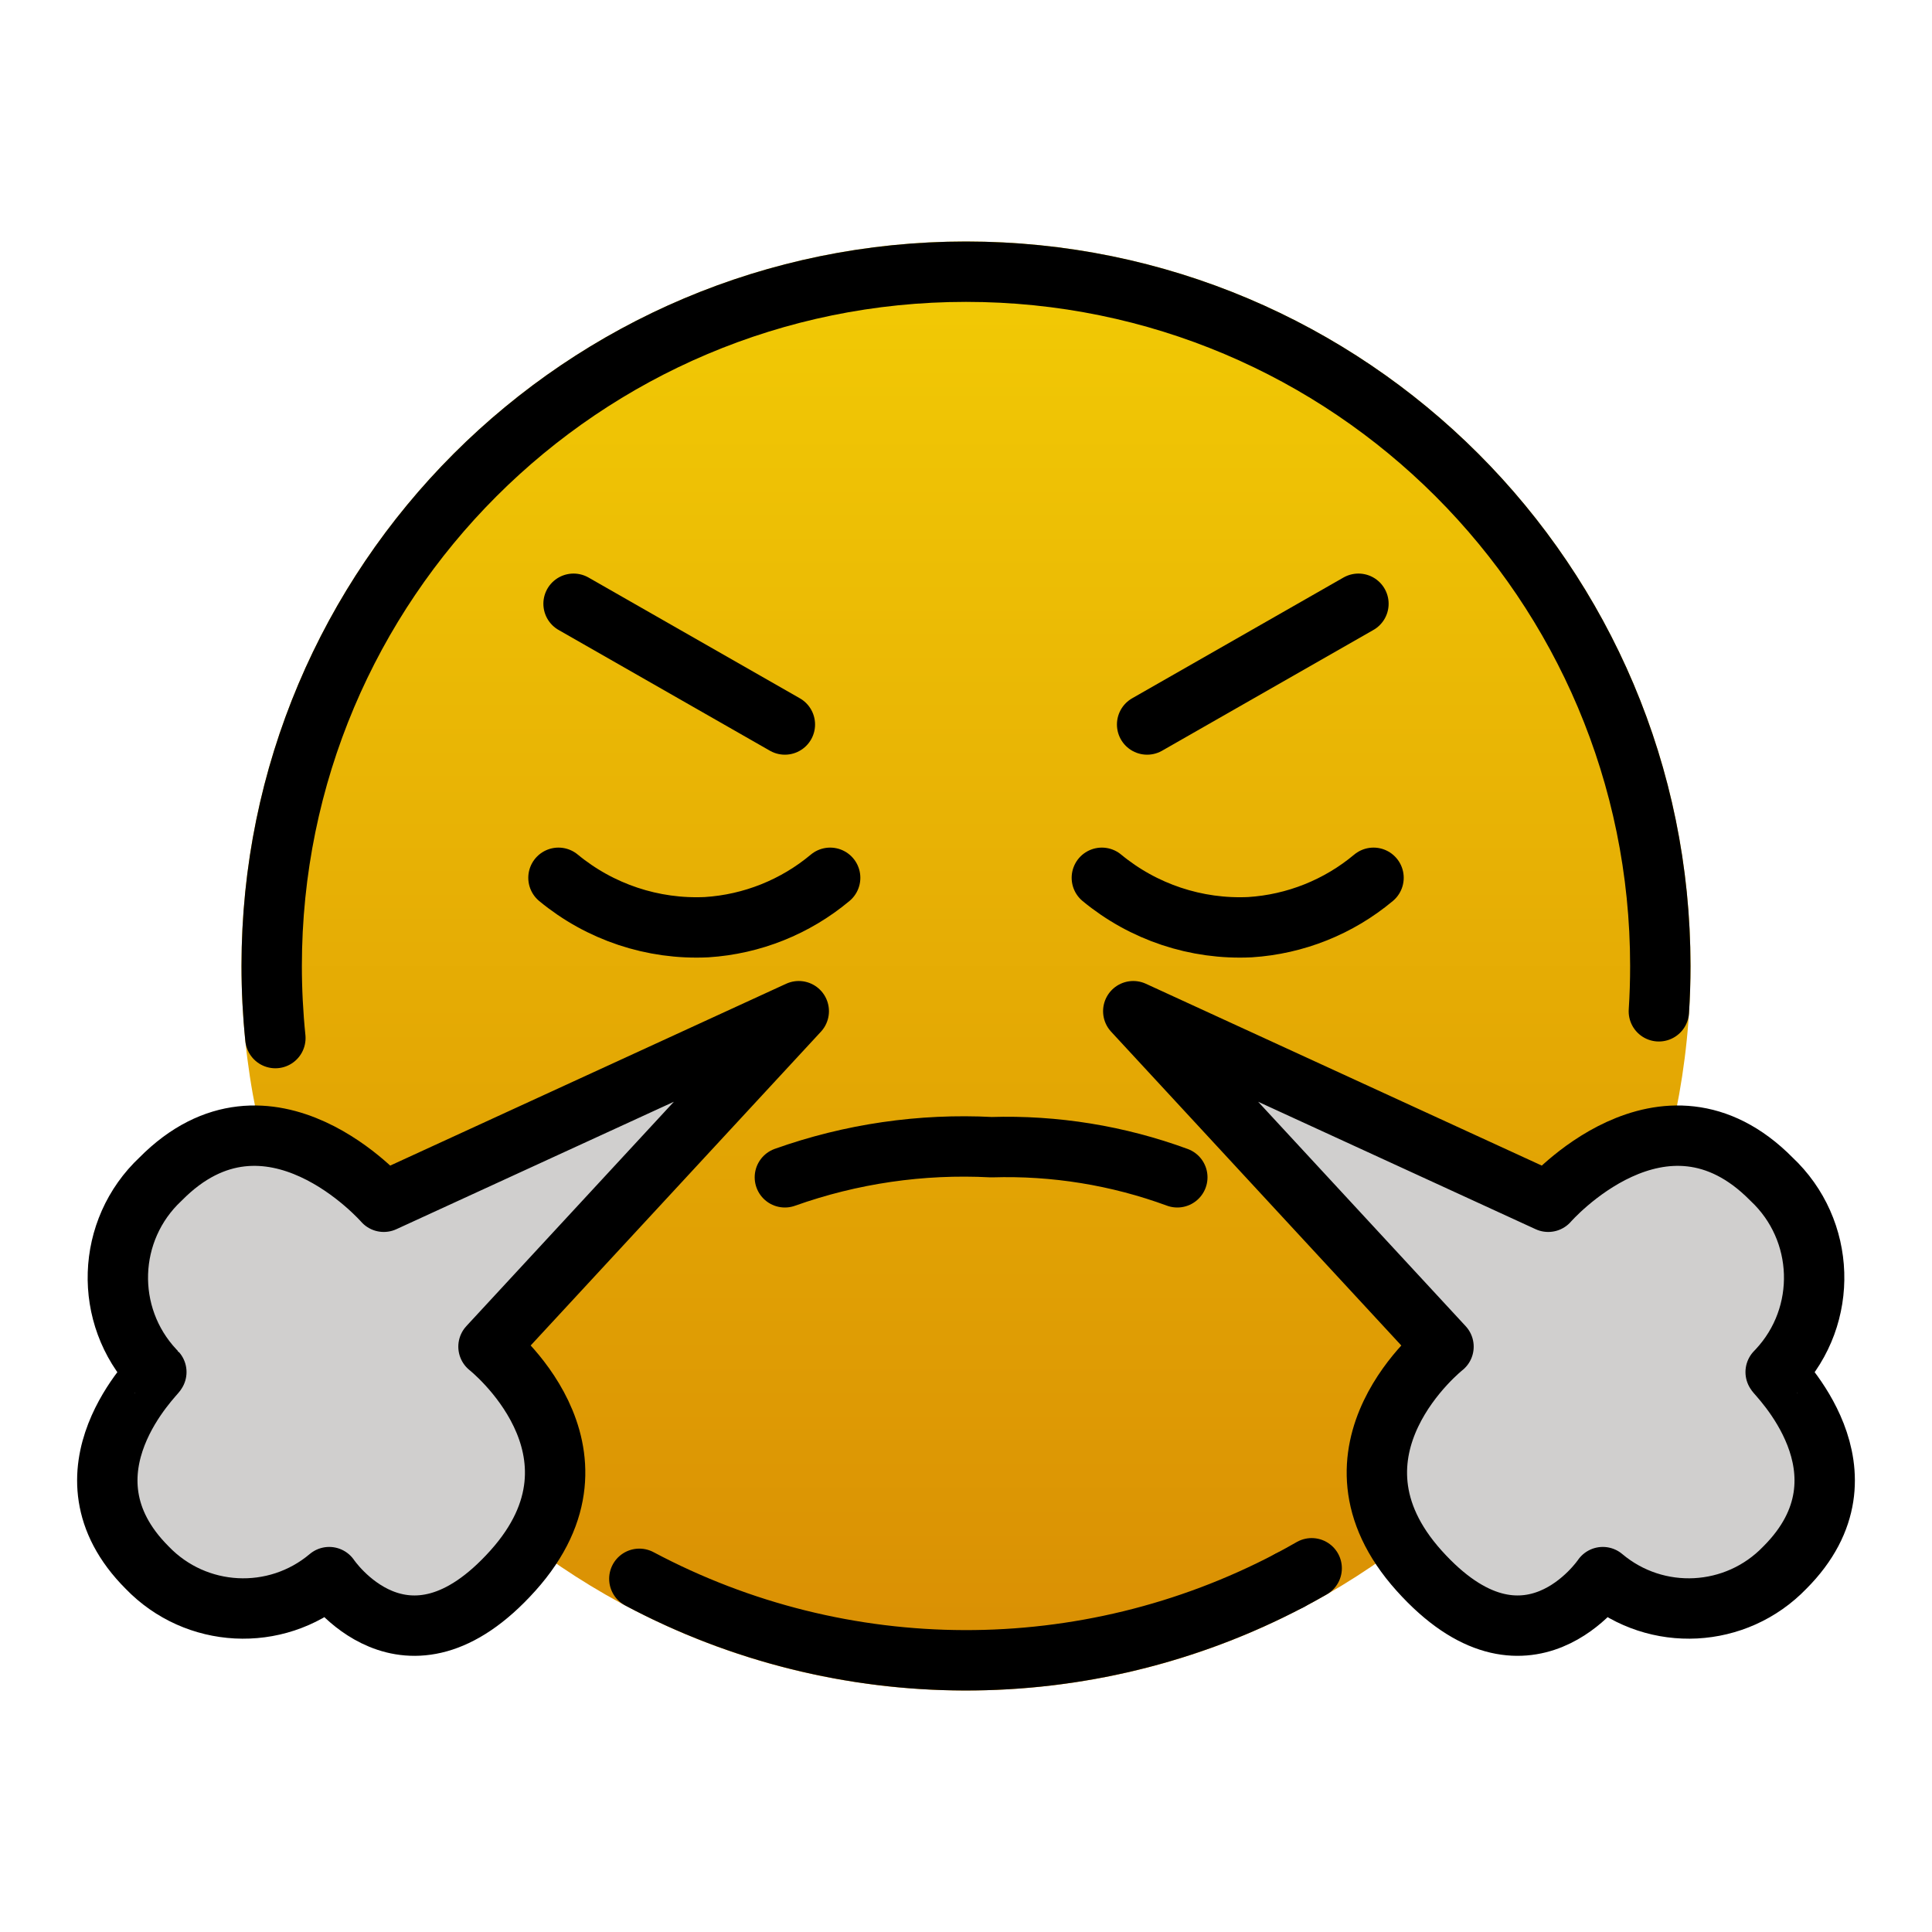
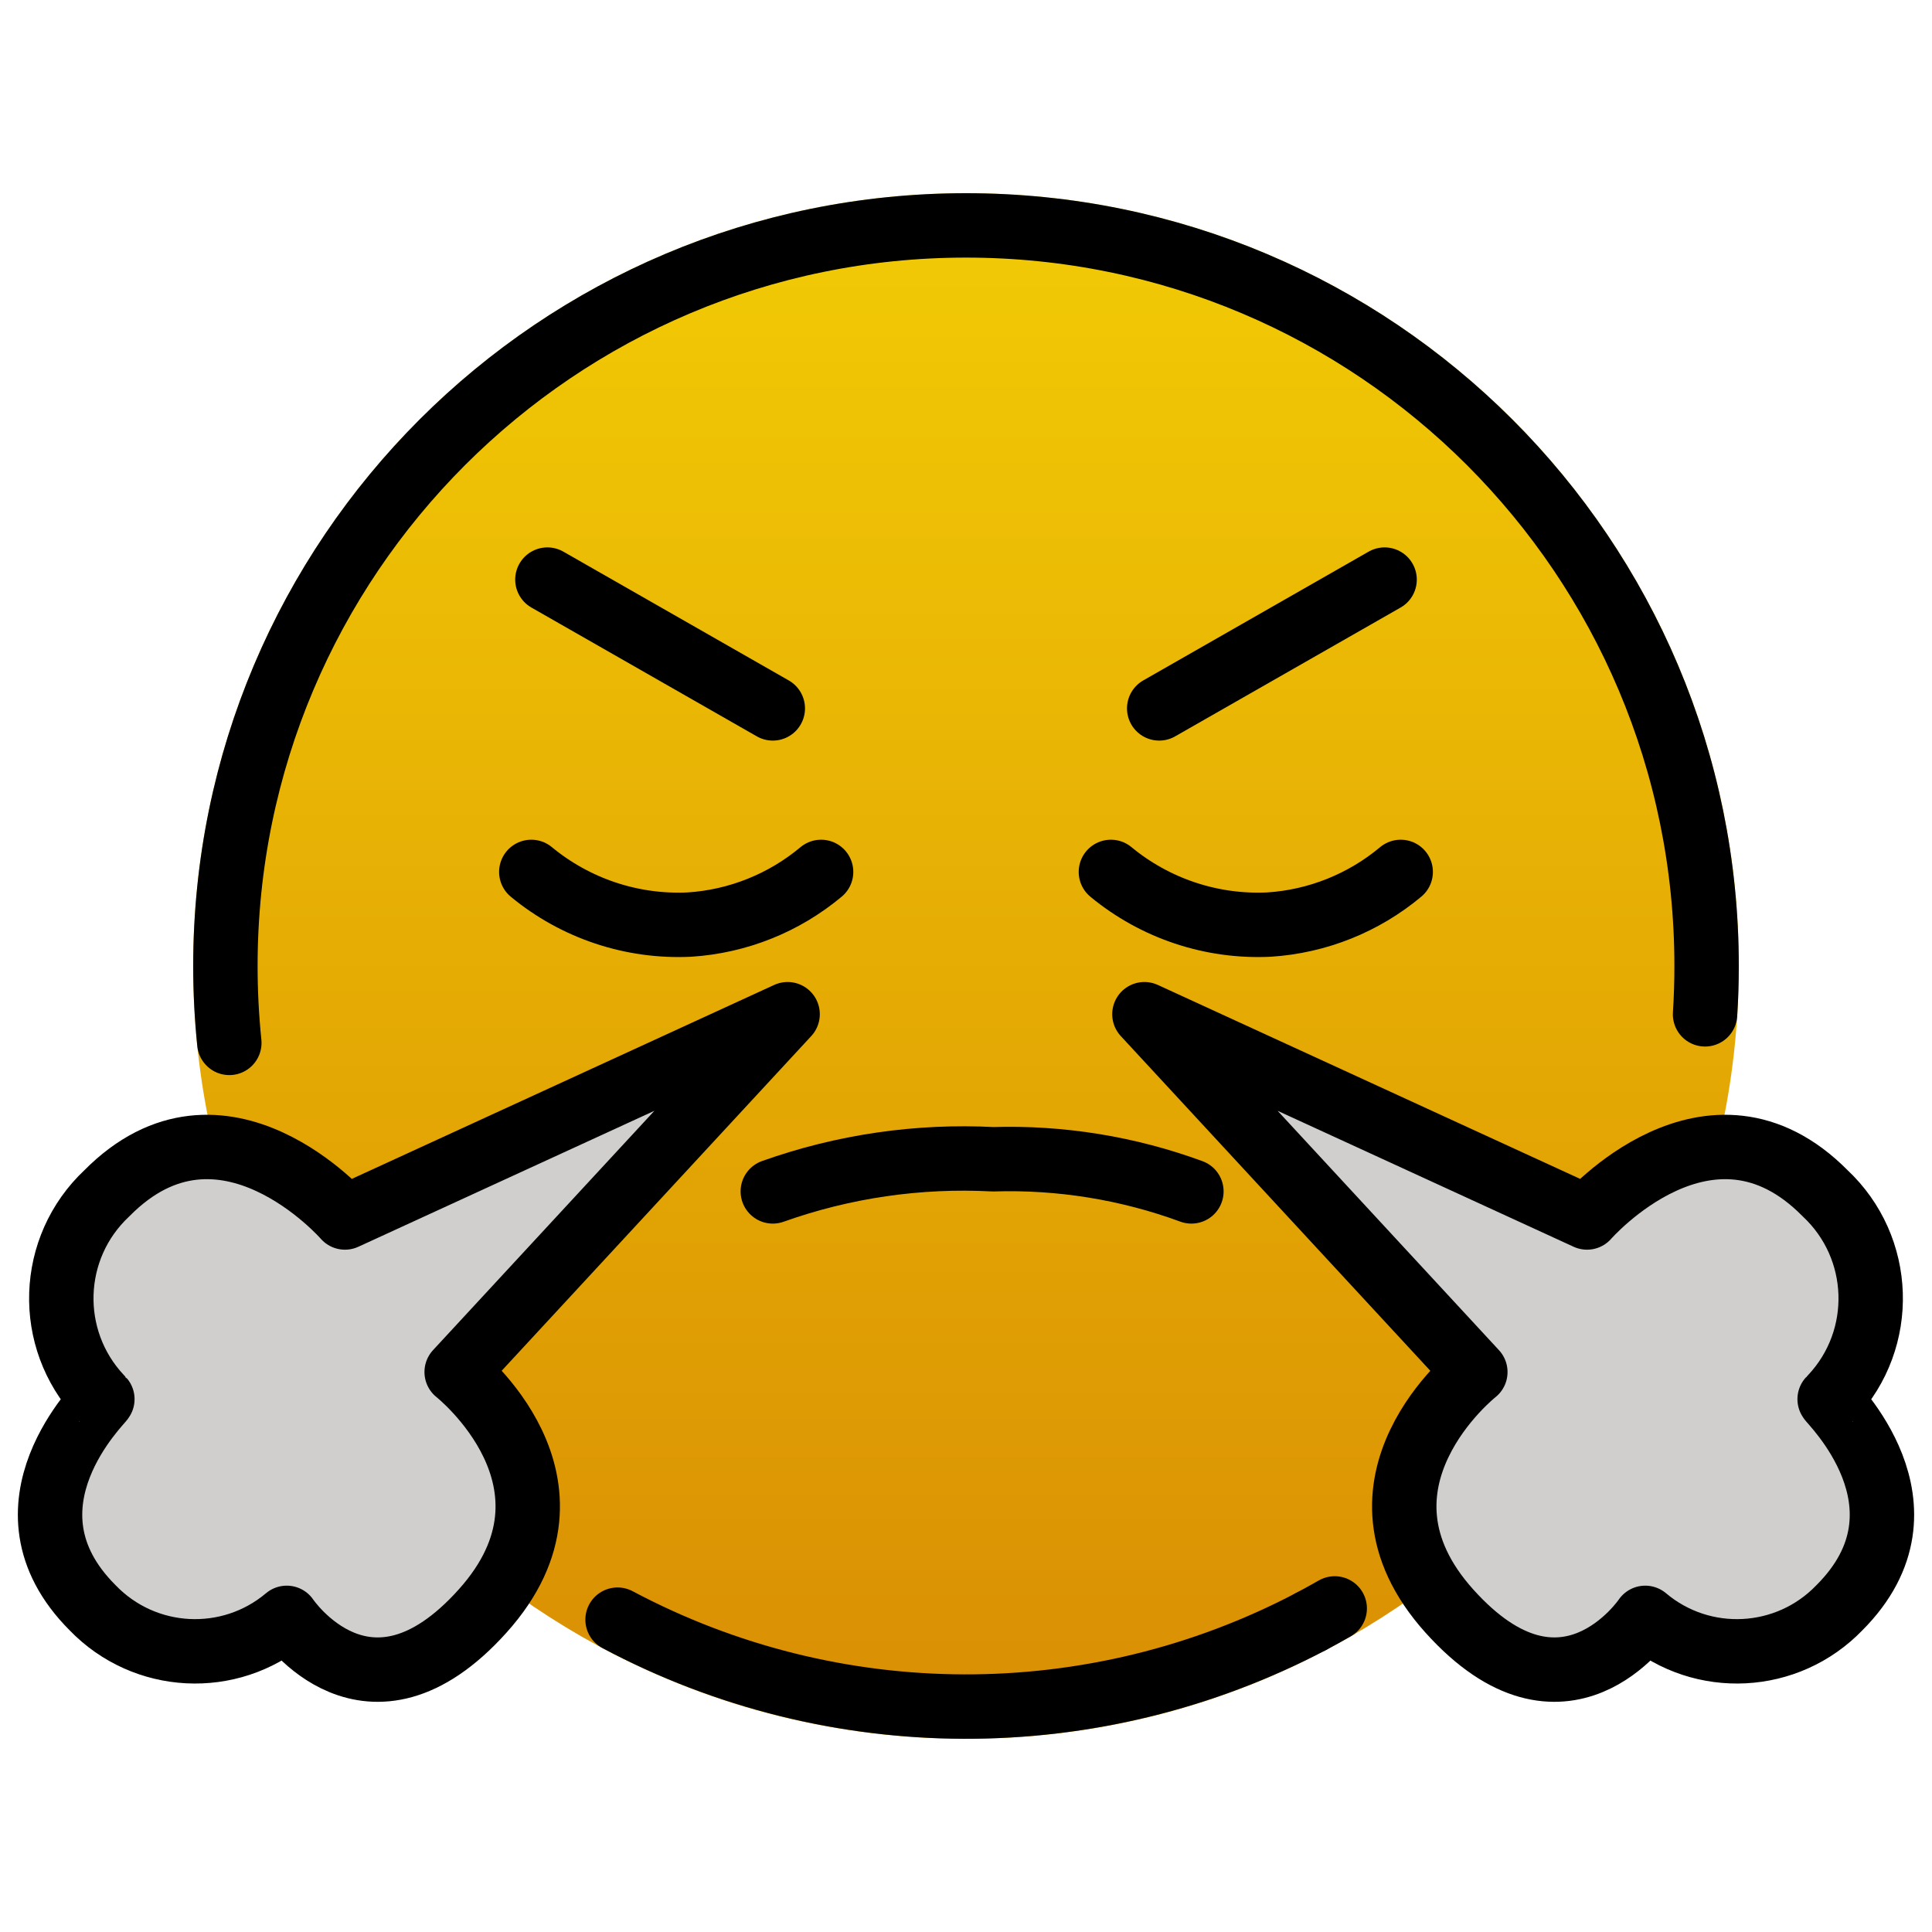
- <svg xmlns="http://www.w3.org/2000/svg" id="emoji" viewBox="4 4 64 64">
+ <svg xmlns="http://www.w3.org/2000/svg" id="emoji" viewBox="6 6 60 60">
  <defs>
    <linearGradient id="yellow-gradient" x1="0%" y1="0%" x2="0%" y2="100%">
      <stop style="stop-color:#F2CB05;stop-opacity:1;" offset="0%" />
      <stop style="stop-color:#D98E04;stop-opacity:1;" offset="100%" />
    </linearGradient>
  </defs>
  <g id="color">
    <path fill="url(#yellow-gradient)" d="M36,12c-13.255,0-24,10.745-24,24s10.745,24,24,24s24-10.745,24-24S49.255,12,36,12L36,12z" />
    <path fill="#D0CFCE" d="M41.541,37.497L55.287,43.81c0,0,3.811-4.378,7.393-0.753c1.804,1.689,1.897,4.521,0.208,6.325 c0,0,0,0-0,0c-0.022,0.024-0.044,0.047-0.067,0.07c-0.034,0.035,3.46,3.321,0.302,6.479 c-1.614,1.675-4.25,1.812-6.028,0.313c0,0-2.522,3.756-6.086-0.214s0.809-7.42,0.809-7.42L41.541,37.497z" />
    <path fill="#D0CFCE" d="M30.46,37.497L16.713,43.81c0,0-3.811-4.378-7.393-0.753 c-1.804,1.689-1.897,4.521-0.208,6.325c0,0,0,0,0,0c0.022,0.024,0.044,0.047,0.067,0.07 c0.034,0.035-3.46,3.321-0.302,6.479c1.614,1.675,4.25,1.812,6.028,0.313c0,0,2.522,3.757,6.086-0.215 s-0.809-7.42-0.809-7.42L30.46,37.497z" />
  </g>
  <g id="line">
    <path fill="none" stroke="#000000" stroke-linecap="round" stroke-linejoin="round" stroke-width="2" d="M46.717,56.356 c-6.747,3.545-14.81,3.523-21.538-0.056" />
    <path fill="none" stroke="#000000" stroke-linecap="round" stroke-linejoin="round" stroke-width="2" d="M47.451,55.951 c-0.242,0.139-0.487,0.274-0.735,0.405" />
    <path fill="none" stroke="#000000" stroke-linecap="round" stroke-linejoin="round" stroke-width="2" d="M13.122,38.388 C13.041,37.594,13,36.797,13,36c0-12.703,10.297-23,23-23s23,10.297,23,23c0,0.504-0.016,1.005-0.048,1.501" />
    <line x1="23" x2="30" y1="24" y2="28" fill="none" stroke="#000000" stroke-linecap="round" stroke-linejoin="round" stroke-width="2" />
    <line x1="49" x2="42" y1="24" y2="28" fill="none" stroke="#000000" stroke-linecap="round" stroke-linejoin="round" stroke-width="2" />
    <path fill="none" stroke="#000000" stroke-linecap="round" stroke-linejoin="round" stroke-width="2" d="M30,43 c2.192-0.781,4.518-1.12,6.842-0.998C38.94,41.937,41.03,42.276,43,43" />
    <path fill="none" stroke="#000000" stroke-linecap="round" stroke-linejoin="round" stroke-width="2" d="M22.5,33.078 c1.376,1.137,3.126,1.721,4.909,1.636c1.503-0.096,2.936-0.67,4.091-1.636" />
    <path fill="none" stroke="#000000" stroke-linecap="round" stroke-linejoin="round" stroke-width="2" d="M40.5,33.078 c1.376,1.137,3.126,1.721,4.909,1.636c1.503-0.096,2.936-0.67,4.091-1.636" />
    <path fill="none" stroke="#000000" stroke-linecap="round" stroke-linejoin="round" stroke-width="2" d="M30.46,37.497 L16.713,43.81c0,0-3.811-4.378-7.393-0.753c-1.804,1.689-1.897,4.521-0.208,6.325c0,0,0,0,0,0 c0.022,0.024,0.044,0.047,0.067,0.07c0.034,0.035-3.46,3.321-0.302,6.479c1.614,1.675,4.25,1.812,6.028,0.313 c0,0,2.522,3.757,6.086-0.215s-0.809-7.42-0.809-7.42L30.46,37.497z" />
    <path fill="none" stroke="#000000" stroke-linecap="round" stroke-linejoin="round" stroke-width="2" d="M41.541,37.497 L55.287,43.81c0,0,3.811-4.378,7.393-0.753c1.804,1.689,1.897,4.521,0.208,6.325c0,0,0,0-0,0 c-0.022,0.024-0.044,0.047-0.067,0.07c-0.034,0.035,3.46,3.321,0.302,6.479c-1.614,1.675-4.25,1.812-6.028,0.313 c0,0-2.522,3.756-6.086-0.214s0.809-7.42,0.809-7.42L41.541,37.497z" />
  </g>
</svg>
